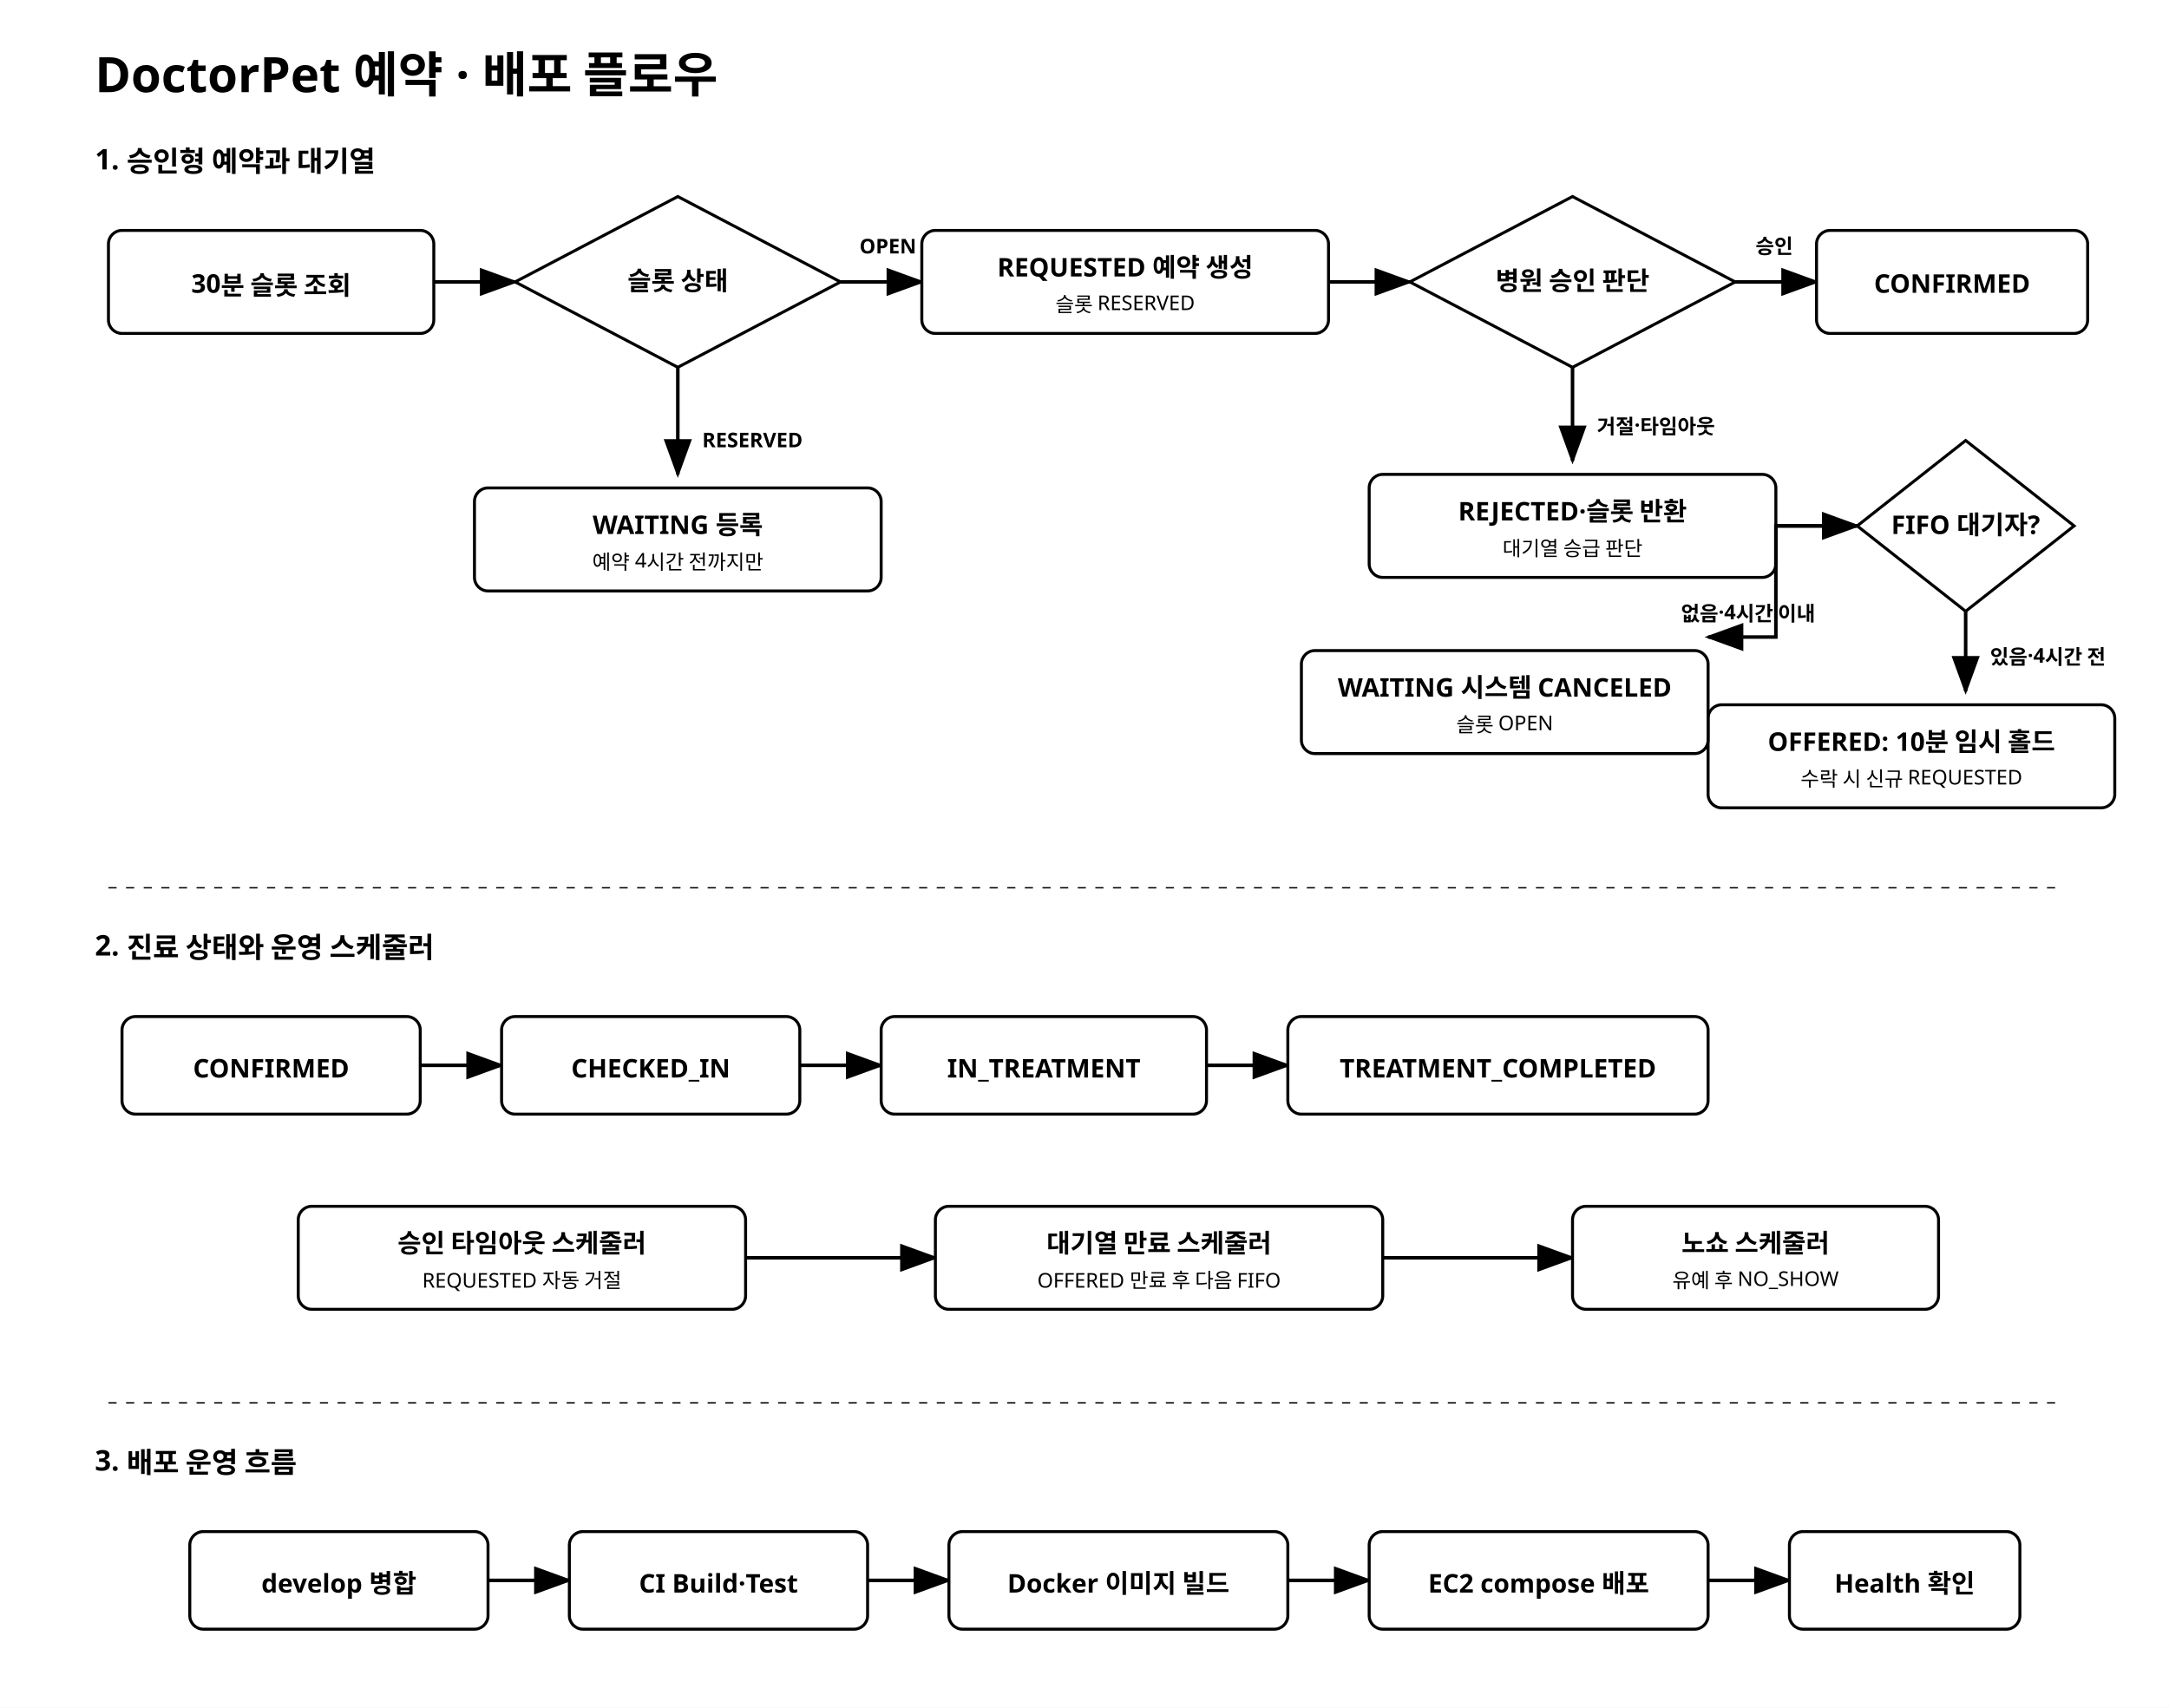
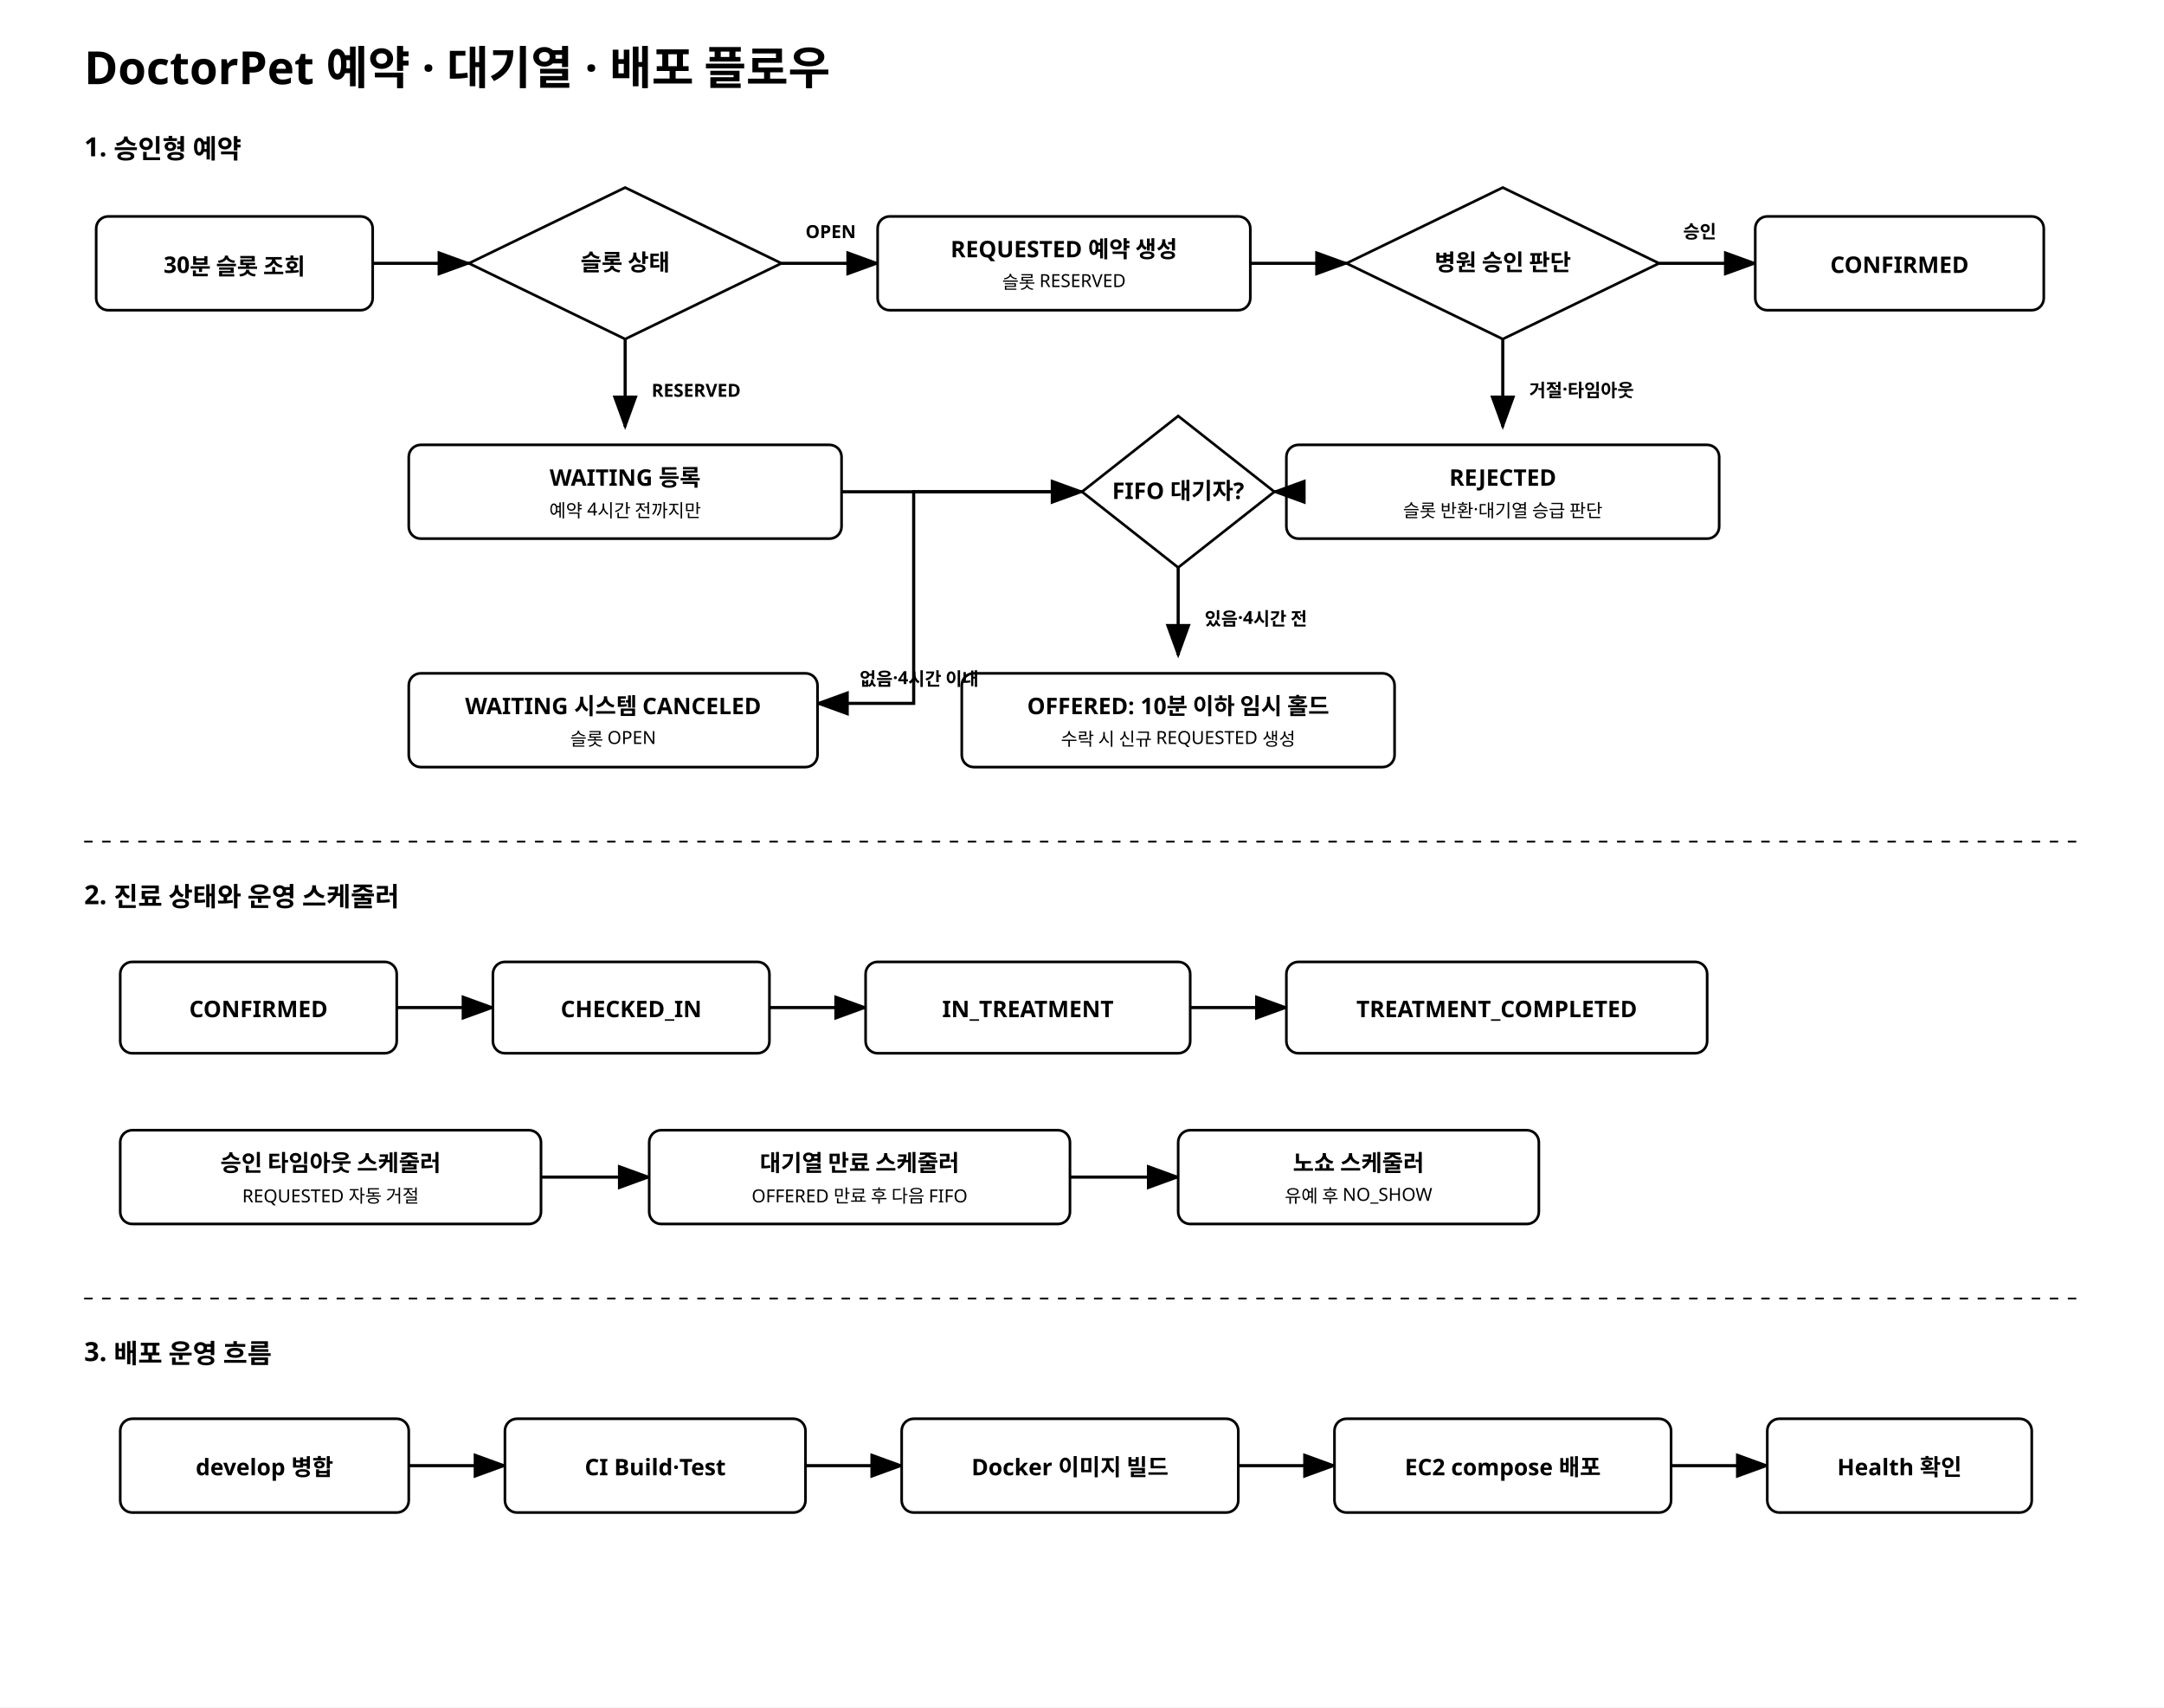
- <svg xmlns="http://www.w3.org/2000/svg" width="1600" height="1260" viewBox="0 0 1600 1260" role="img" aria-labelledby="title desc">
+ <svg xmlns="http://www.w3.org/2000/svg" width="1800" height="1420" viewBox="0 0 1800 1420" role="img" aria-labelledby="title desc">
  <defs>
-     <style>.t{font:700 36px 'Malgun Gothic',sans-serif}.h{font:700 21px 'Malgun Gothic',sans-serif}.n{font:600 19px 'Malgun Gothic',sans-serif;text-anchor:middle}.s{font:500 15px 'Malgun Gothic',sans-serif;text-anchor:middle}.l{font:600 15px 'Malgun Gothic',sans-serif}.b{fill:#fff;stroke:#000;stroke-width:2.2}.d{fill:#fff;stroke:#000;stroke-width:2.2}.e{fill:none;stroke:#000;stroke-width:2.6;marker-end:url(#a)}.x{stroke:#000;stroke-dasharray:6 7}</style>
-     <marker id="a" markerWidth="11" markerHeight="11" refX="10" refY="4" orient="auto">
+     <style>.title{font:700 38px 'Malgun Gothic',sans-serif}.head{font:700 22px 'Malgun Gothic',sans-serif}.node{font:600 19px 'Malgun Gothic',sans-serif;text-anchor:middle}.sub{font:500 15px 'Malgun Gothic',sans-serif;text-anchor:middle}.label{font:600 15px 'Malgun Gothic',sans-serif}.box{fill:#fff;stroke:#000;stroke-width:2.2}.line{fill:none;stroke:#000;stroke-width:2.6;marker-end:url(#arrow)}.sep{stroke:#000;stroke-width:1.5;stroke-dasharray:7 8}</style>
+     <marker id="arrow" markerWidth="11" markerHeight="11" refX="10" refY="4" orient="auto">
      <path d="M0 0L11 4L0 8Z" />
    </marker>
  </defs>
-   <rect width="1600" height="1260" fill="#fff" />
-   <text x="70" y="68" class="t">DoctorPet 예약 · 배포 플로우</text>
-   <text x="70" y="125" class="h">1. 승인형 예약과 대기열</text>
-   <rect x="80" y="170" width="240" height="76" rx="10" class="b" />
-   <text x="200" y="216" class="n">30분 슬롯 조회</text>
-   <path d="M320 208H380" class="e" />
-   <polygon points="500,145 620,208 500,271 380,208" class="d" />
-   <text x="500" y="214" class="n">슬롯 상태</text>
-   <path d="M620 208H680" class="e" />
-   <text x="634" y="187" class="l">OPEN</text>
-   <rect x="680" y="170" width="300" height="76" rx="10" class="b" />
-   <text x="830" y="204" class="n">REQUESTED 예약 생성</text>
-   <text x="830" y="230" class="s">슬롯 RESERVED</text>
-   <path d="M980 208H1040" class="e" />
-   <polygon points="1160,145 1280,208 1160,271 1040,208" class="d" />
-   <text x="1160" y="214" class="n">병원 승인 판단</text>
-   <path d="M1280 208H1340" class="e" />
-   <text x="1295" y="187" class="l">승인</text>
-   <rect x="1340" y="170" width="200" height="76" rx="10" class="b" />
-   <text x="1440" y="216" class="n">CONFIRMED</text>
-   <path d="M1160 271V340" class="e" />
-   <text x="1178" y="320" class="l">거절·타임아웃</text>
-   <rect x="1010" y="350" width="300" height="76" rx="10" class="b" />
-   <text x="1160" y="384" class="n">REJECTED·슬롯 반환</text>
-   <text x="1160" y="410" class="s">대기열 승급 판단</text>
-   <path d="M500 271V350" class="e" />
-   <text x="518" y="330" class="l">RESERVED</text>
-   <rect x="350" y="360" width="300" height="76" rx="10" class="b" />
-   <text x="500" y="394" class="n">WAITING 등록</text>
-   <text x="500" y="420" class="s">예약 4시간 전까지만</text>
-   <path d="M1310 388H1370" class="e" />
-   <polygon points="1450,325 1530,388 1450,451 1370,388" class="d" />
-   <text x="1450" y="394" class="n">FIFO 대기자?</text>
-   <path d="M1450 451V510" class="e" />
-   <text x="1468" y="490" class="l">있음·4시간 전</text>
-   <rect x="1260" y="520" width="300" height="76" rx="10" class="b" />
-   <text x="1410" y="554" class="n">OFFERED: 10분 임시 홀드</text>
-   <text x="1410" y="580" class="s">수락 시 신규 REQUESTED</text>
-   <path d="M1370 388H1310V470H1260" class="e" />
-   <text x="1240" y="458" class="l">없음·4시간 이내</text>
-   <rect x="960" y="480" width="300" height="76" rx="10" class="b" />
-   <text x="1110" y="514" class="n">WAITING 시스템 CANCELED</text>
-   <text x="1110" y="540" class="s">슬롯 OPEN</text>
-   <path d="M80 655H1520" class="x" />
-   <text x="70" y="705" class="h">2. 진료 상태와 운영 스케줄러</text>
-   <rect x="90" y="750" width="220" height="72" rx="10" class="b" />
-   <text x="200" y="795" class="n">CONFIRMED</text>
-   <path d="M310 786H370" class="e" />
-   <rect x="370" y="750" width="220" height="72" rx="10" class="b" />
-   <text x="480" y="795" class="n">CHECKED_IN</text>
-   <path d="M590 786H650" class="e" />
-   <rect x="650" y="750" width="240" height="72" rx="10" class="b" />
-   <text x="770" y="795" class="n">IN_TREATMENT</text>
-   <path d="M890 786H950" class="e" />
-   <rect x="950" y="750" width="310" height="72" rx="10" class="b" />
-   <text x="1105" y="795" class="n">TREATMENT_COMPLETED</text>
-   <rect x="220" y="890" width="330" height="76" rx="10" class="b" />
-   <text x="385" y="924" class="n">승인 타임아웃 스케줄러</text>
-   <text x="385" y="950" class="s">REQUESTED 자동 거절</text>
-   <path d="M550 928H690" class="e" />
-   <rect x="690" y="890" width="330" height="76" rx="10" class="b" />
-   <text x="855" y="924" class="n">대기열 만료 스케줄러</text>
-   <text x="855" y="950" class="s">OFFERED 만료 후 다음 FIFO</text>
-   <path d="M1020 928H1160" class="e" />
-   <rect x="1160" y="890" width="270" height="76" rx="10" class="b" />
-   <text x="1295" y="924" class="n">노쇼 스케줄러</text>
-   <text x="1295" y="950" class="s">유예 후 NO_SHOW</text>
-   <path d="M80 1035H1520" class="x" />
-   <text x="70" y="1085" class="h">3. 배포 운영 흐름</text>
-   <rect x="140" y="1130" width="220" height="72" rx="10" class="b" />
-   <text x="250" y="1175" class="n">develop 병합</text>
-   <path d="M360 1166H420" class="e" />
-   <rect x="420" y="1130" width="220" height="72" rx="10" class="b" />
-   <text x="530" y="1175" class="n">CI Build·Test</text>
-   <path d="M640 1166H700" class="e" />
-   <rect x="700" y="1130" width="250" height="72" rx="10" class="b" />
-   <text x="825" y="1175" class="n">Docker 이미지 빌드</text>
-   <path d="M950 1166H1010" class="e" />
-   <rect x="1010" y="1130" width="250" height="72" rx="10" class="b" />
-   <text x="1135" y="1175" class="n">EC2 compose 배포</text>
-   <path d="M1260 1166H1320" class="e" />
-   <rect x="1320" y="1130" width="170" height="72" rx="10" class="b" />
-   <text x="1405" y="1175" class="n">Health 확인</text>
+   <rect width="1800" height="1420" fill="#fff" />
+   <text x="70" y="70" class="title">DoctorPet 예약 · 대기열 · 배포 플로우</text>
+   <text x="70" y="130" class="head">1. 승인형 예약</text>
+   <rect x="80" y="180" width="230" height="78" rx="10" class="box" />
+   <text x="195" y="227" class="node">30분 슬롯 조회</text>
+   <path d="M310 219H390" class="line" />
+   <polygon points="520,156 650,219 520,282 390,219" class="box" />
+   <text x="520" y="225" class="node">슬롯 상태</text>
+   <path d="M650 219H730" class="line" />
+   <text x="670" y="198" class="label">OPEN</text>
+   <rect x="730" y="180" width="310" height="78" rx="10" class="box" />
+   <text x="885" y="214" class="node">REQUESTED 예약 생성</text>
+   <text x="885" y="240" class="sub">슬롯 RESERVED</text>
+   <path d="M1040 219H1120" class="line" />
+   <polygon points="1250,156 1380,219 1250,282 1120,219" class="box" />
+   <text x="1250" y="225" class="node">병원 승인 판단</text>
+   <path d="M1380 219H1460" class="line" />
+   <text x="1400" y="198" class="label">승인</text>
+   <rect x="1460" y="180" width="240" height="78" rx="10" class="box" />
+   <text x="1580" y="227" class="node">CONFIRMED</text>
+   <path d="M1250 282V355" class="line" />
+   <text x="1272" y="330" class="label">거절·타임아웃</text>
+   <rect x="1070" y="370" width="360" height="78" rx="10" class="box" />
+   <text x="1250" y="404" class="node">REJECTED</text>
+   <text x="1250" y="430" class="sub">슬롯 반환·대기열 승급 판단</text>
+   <path d="M520 282V355" class="line" />
+   <text x="542" y="330" class="label">RESERVED</text>
+   <rect x="340" y="370" width="360" height="78" rx="10" class="box" />
+   <text x="520" y="404" class="node">WAITING 등록</text>
+   <text x="520" y="430" class="sub">예약 4시간 전까지만</text>
+   <path d="M1070 409H1060" class="line" />
+   <path d="M700 409H900" class="line" />
+   <polygon points="980,346 1060,409 980,472 900,409" class="box" />
+   <text x="980" y="415" class="node">FIFO 대기자?</text>
+   <path d="M980 472V545" class="line" />
+   <text x="1002" y="520" class="label">있음·4시간 전</text>
+   <rect x="800" y="560" width="360" height="78" rx="10" class="box" />
+   <text x="980" y="594" class="node">OFFERED: 10분 이하 임시 홀드</text>
+   <text x="980" y="620" class="sub">수락 시 신규 REQUESTED 생성</text>
+   <path d="M900 409H760V585H680" class="line" />
+   <text x="715" y="570" class="label">없음·4시간 이내</text>
+   <rect x="340" y="560" width="340" height="78" rx="10" class="box" />
+   <text x="510" y="594" class="node">WAITING 시스템 CANCELED</text>
+   <text x="510" y="620" class="sub">슬롯 OPEN</text>
+   <path d="M70 700H1730" class="sep" />
+   <text x="70" y="752" class="head">2. 진료 상태와 운영 스케줄러</text>
+   <rect x="100" y="800" width="230" height="76" rx="10" class="box" />
+   <text x="215" y="846" class="node">CONFIRMED</text>
+   <path d="M330 838H410" class="line" />
+   <rect x="410" y="800" width="230" height="76" rx="10" class="box" />
+   <text x="525" y="846" class="node">CHECKED_IN</text>
+   <path d="M640 838H720" class="line" />
+   <rect x="720" y="800" width="270" height="76" rx="10" class="box" />
+   <text x="855" y="846" class="node">IN_TREATMENT</text>
+   <path d="M990 838H1070" class="line" />
+   <rect x="1070" y="800" width="350" height="76" rx="10" class="box" />
+   <text x="1245" y="846" class="node">TREATMENT_COMPLETED</text>
+   <rect x="100" y="940" width="350" height="78" rx="10" class="box" />
+   <text x="275" y="974" class="node">승인 타임아웃 스케줄러</text>
+   <text x="275" y="1000" class="sub">REQUESTED 자동 거절</text>
+   <path d="M450 979H540" class="line" />
+   <rect x="540" y="940" width="350" height="78" rx="10" class="box" />
+   <text x="715" y="974" class="node">대기열 만료 스케줄러</text>
+   <text x="715" y="1000" class="sub">OFFERED 만료 후 다음 FIFO</text>
+   <path d="M890 979H980" class="line" />
+   <rect x="980" y="940" width="300" height="78" rx="10" class="box" />
+   <text x="1130" y="974" class="node">노쇼 스케줄러</text>
+   <text x="1130" y="1000" class="sub">유예 후 NO_SHOW</text>
+   <path d="M70 1080H1730" class="sep" />
+   <text x="70" y="1132" class="head">3. 배포 운영 흐름</text>
+   <rect x="100" y="1180" width="240" height="78" rx="10" class="box" />
+   <text x="220" y="1227" class="node">develop 병합</text>
+   <path d="M340 1219H420" class="line" />
+   <rect x="420" y="1180" width="250" height="78" rx="10" class="box" />
+   <text x="545" y="1227" class="node">CI Build·Test</text>
+   <path d="M670 1219H750" class="line" />
+   <rect x="750" y="1180" width="280" height="78" rx="10" class="box" />
+   <text x="890" y="1227" class="node">Docker 이미지 빌드</text>
+   <path d="M1030 1219H1110" class="line" />
+   <rect x="1110" y="1180" width="280" height="78" rx="10" class="box" />
+   <text x="1250" y="1227" class="node">EC2 compose 배포</text>
+   <path d="M1390 1219H1470" class="line" />
+   <rect x="1470" y="1180" width="220" height="78" rx="10" class="box" />
+   <text x="1580" y="1227" class="node">Health 확인</text>
</svg>
